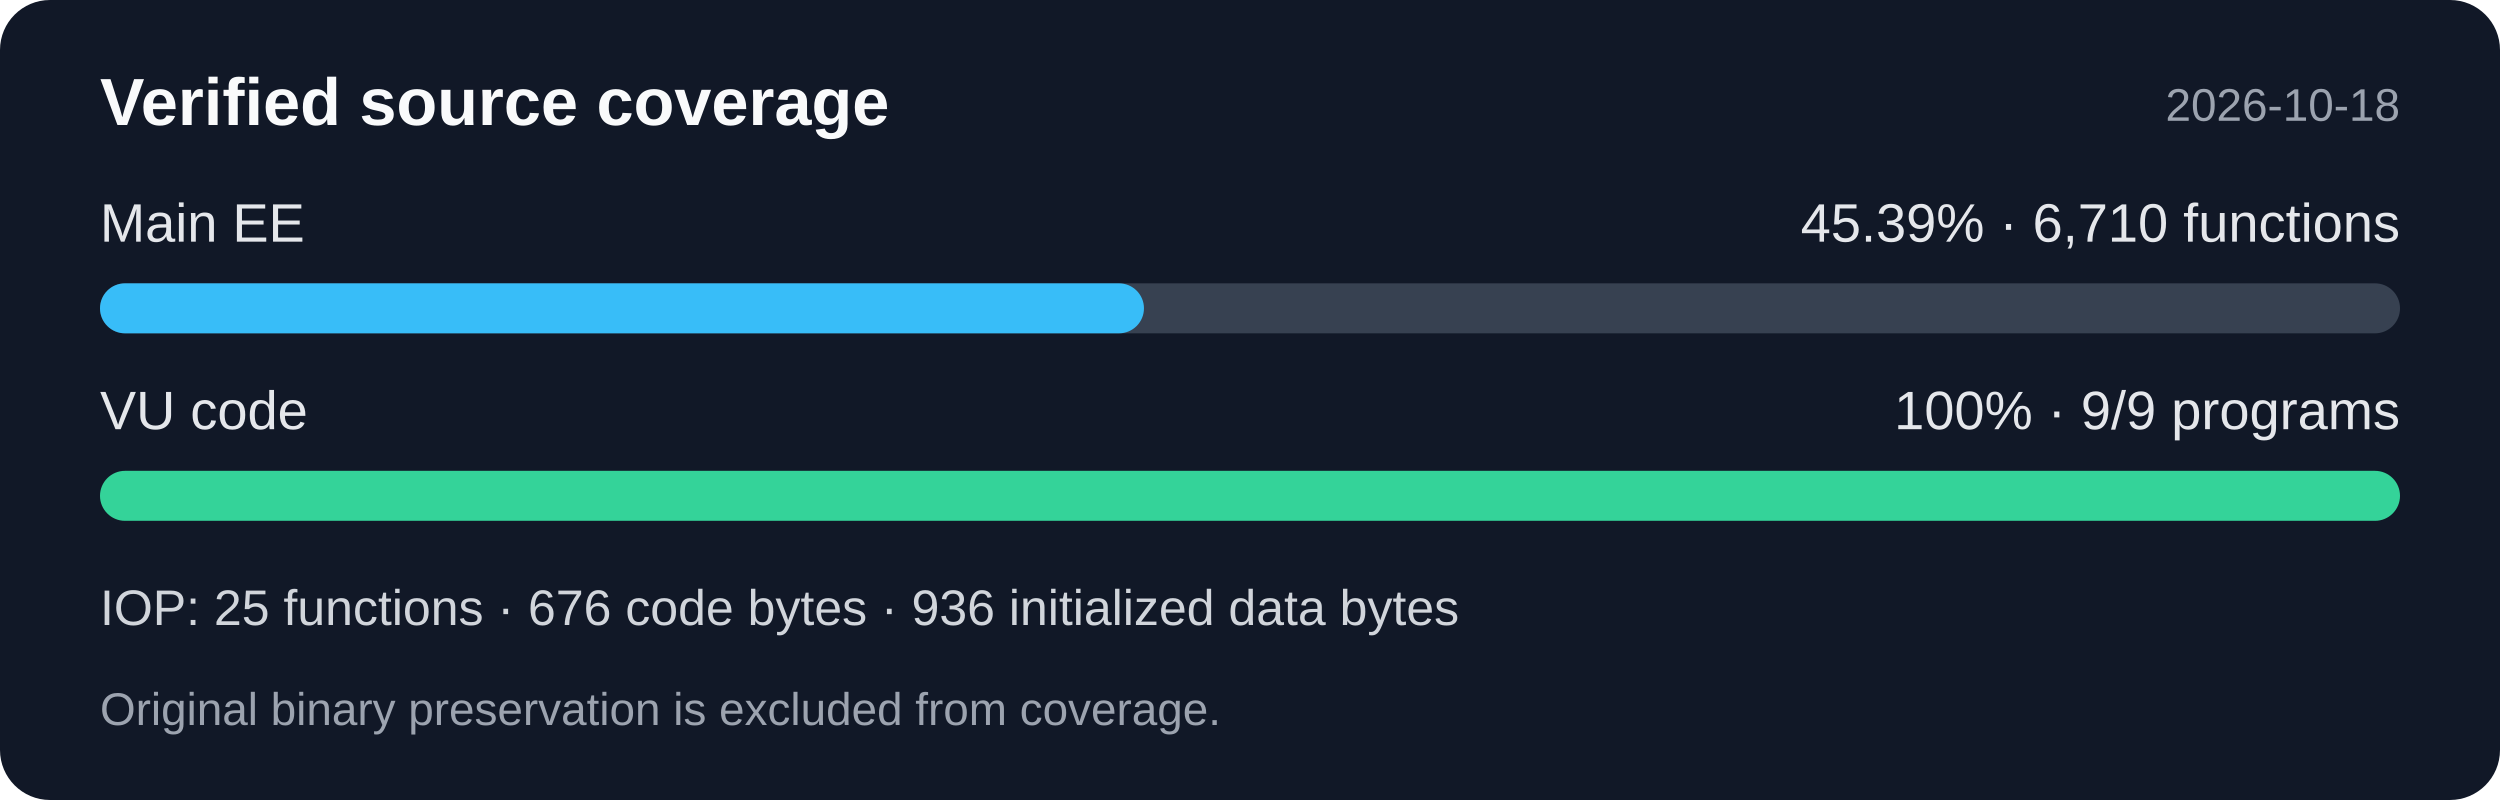
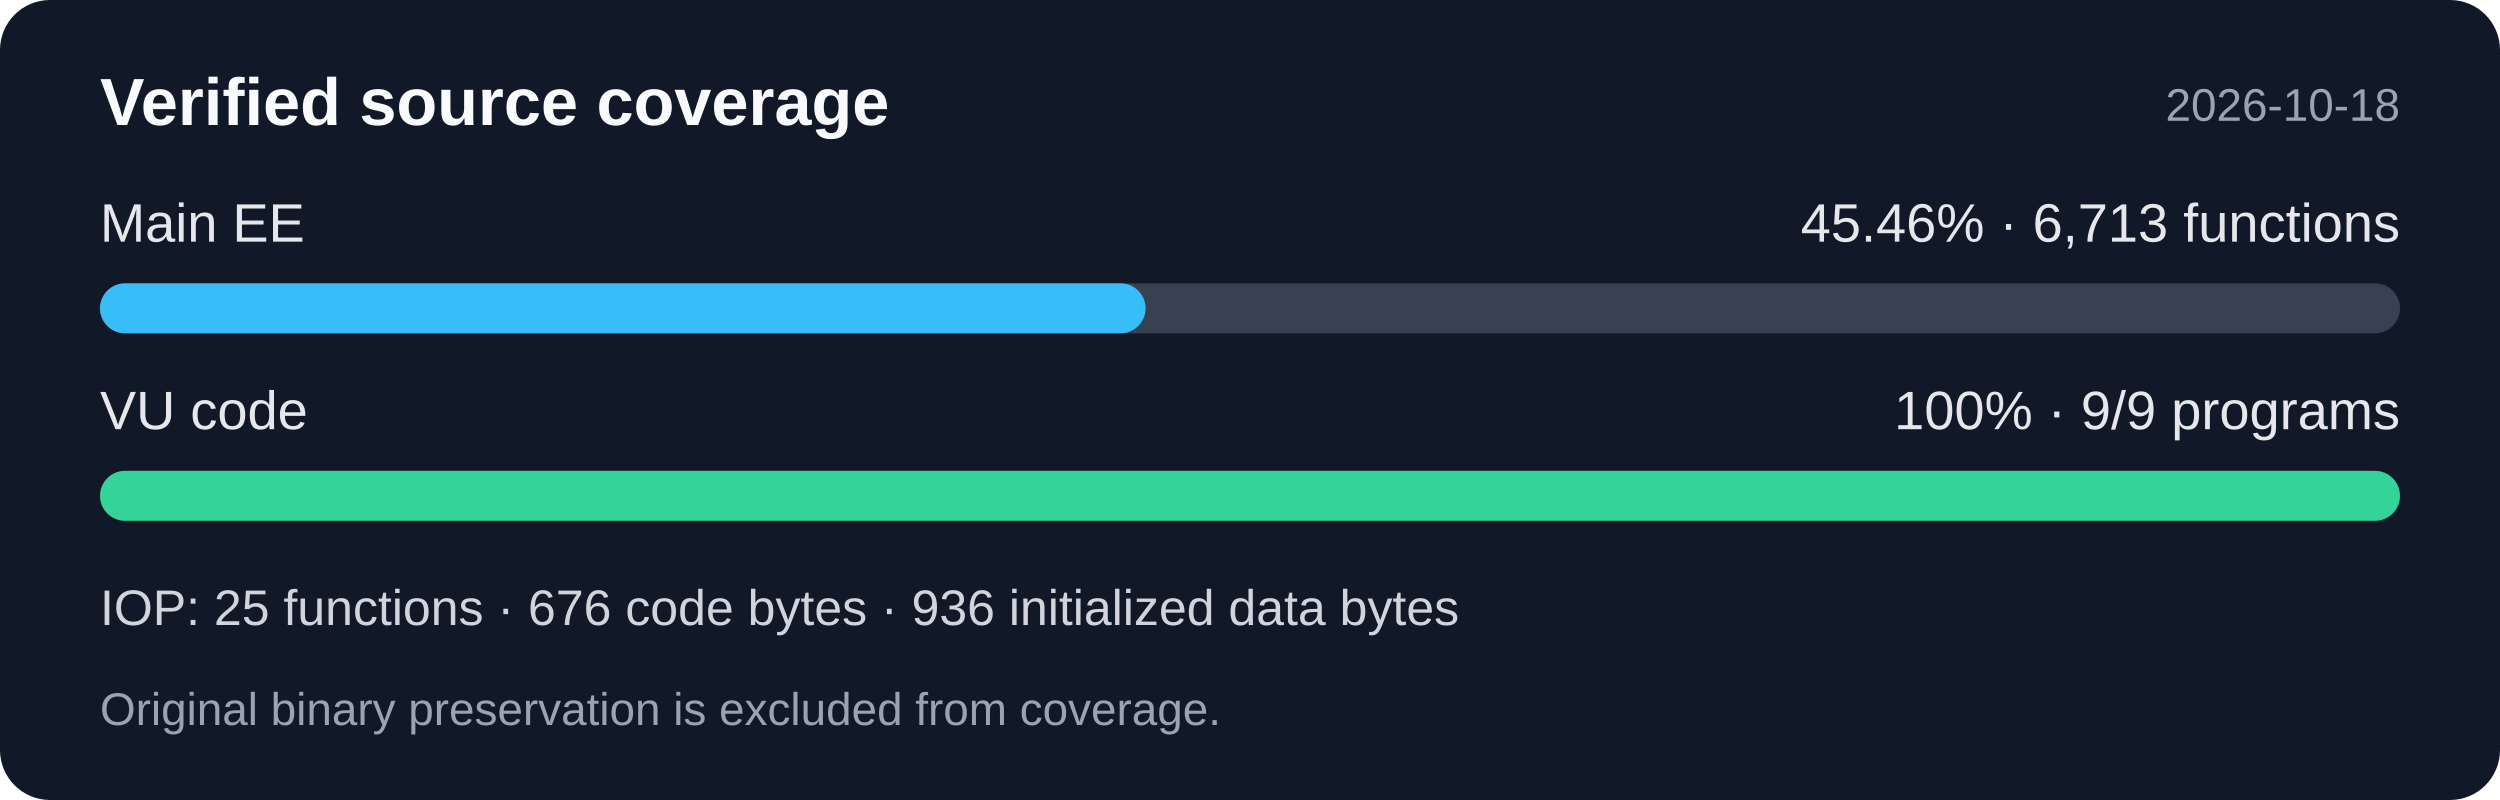
<svg xmlns="http://www.w3.org/2000/svg" width="600" height="192" viewBox="0 0 600 192" role="img" aria-labelledby="title desc">
  <rect width="600" height="192" rx="12" fill="#111827" />
  <g font-family="Segoe UI,Arial,sans-serif">
    <text x="24" y="30" fill="#f9fafb" font-size="16" font-weight="600">Verified source coverage</text>
    <text x="576" y="29" fill="#9ca3af" font-size="11" text-anchor="end">2026-10-18</text>
    <text x="24" y="58" fill="#e5e7eb" font-size="13">Main EE</text>
-     <text x="576" y="58" fill="#e5e7eb" font-size="13" text-anchor="end">45.39% · 6,710 functions</text>
+     <text x="576" y="58" fill="#e5e7eb" font-size="13" text-anchor="end">45.46% · 6,713 functions</text>
    <rect x="24" y="68" width="552" height="12" rx="6" fill="#374151" />
-     <rect x="24" y="68" width="250.552" height="12" rx="6" fill="#38bdf8" />
+     <rect x="24" y="68" width="250.94" height="12" rx="6" fill="#38bdf8" />
    <text x="24" y="103" fill="#e5e7eb" font-size="13">VU code</text>
    <text x="576" y="103" fill="#e5e7eb" font-size="13" text-anchor="end">100% · 9/9 programs</text>
    <rect x="24" y="113" width="552" height="12" rx="6" fill="#34d399" />
    <text x="24" y="150" fill="#d1d5db" font-size="12">IOP: 25 functions · 676 code bytes · 936 initialized data bytes</text>
    <text x="24" y="174" fill="#9ca3af" font-size="11">Original binary preservation is excluded from coverage.</text>
  </g>
</svg>
